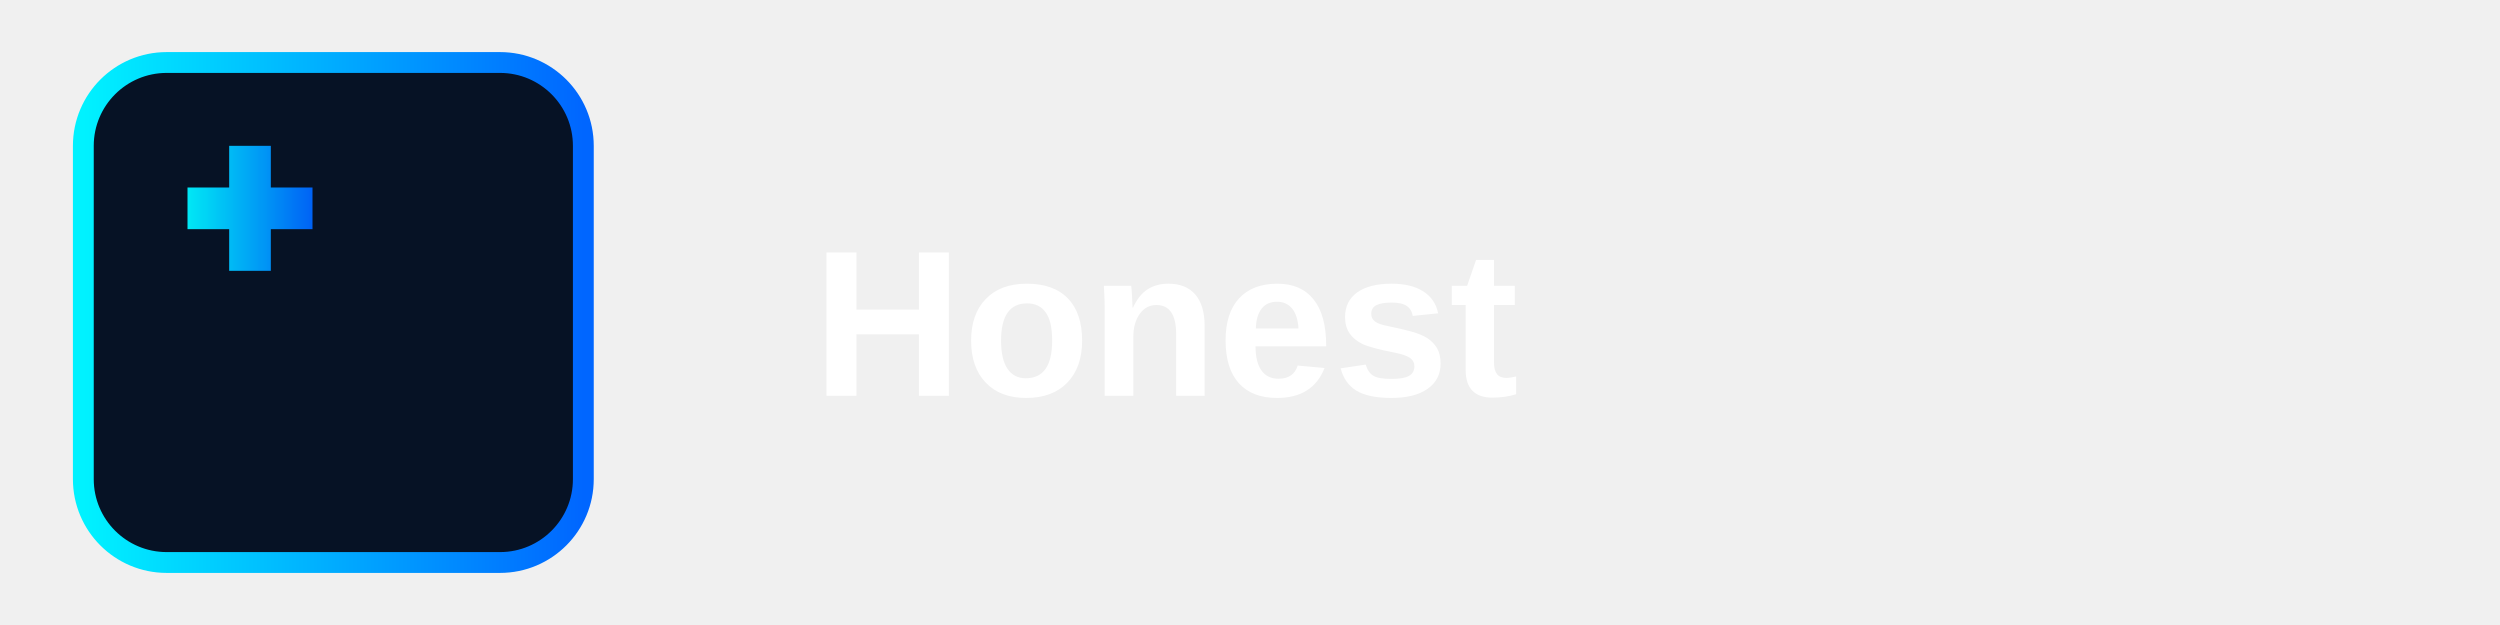
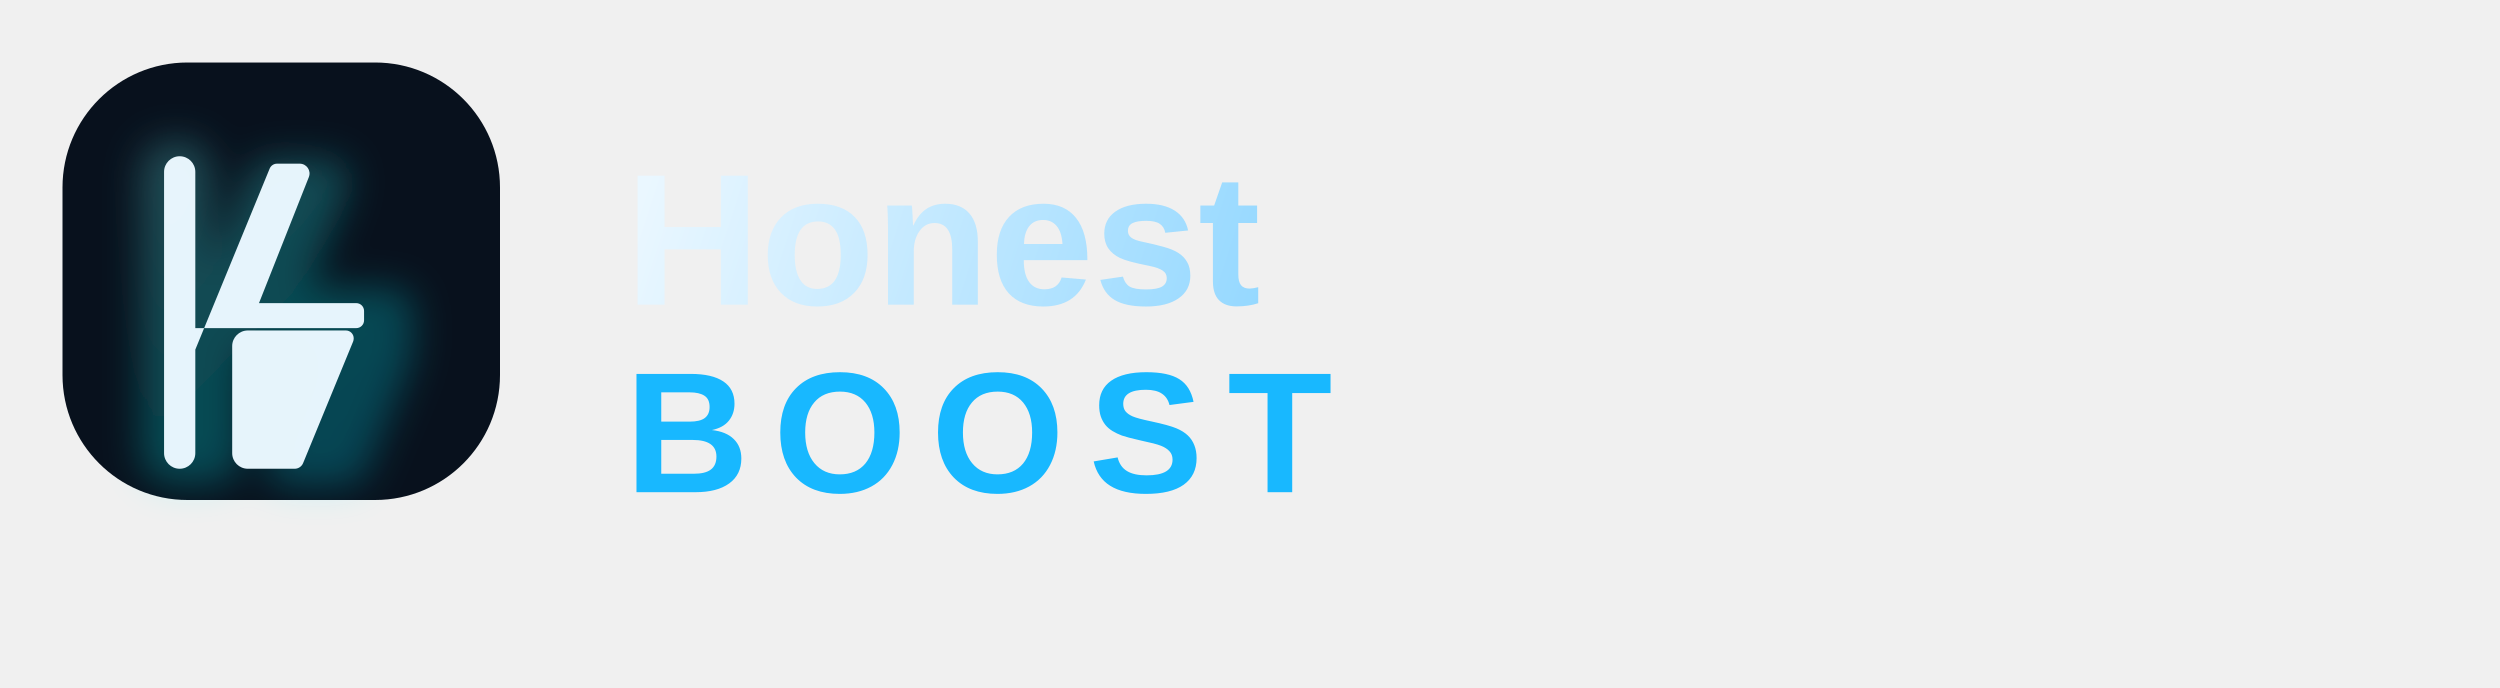
- <svg xmlns="http://www.w3.org/2000/svg" width="240" height="60" viewBox="0 0 240 60" role="img" aria-label="Honest Boost logo">
+ <svg xmlns="http://www.w3.org/2000/svg" width="320" height="88" viewBox="0 0 320 88" role="img" aria-label="Honest BOOST logo">
  <defs>
-     <linearGradient id="g" x1="0" x2="1">
-       <stop offset="0" stop-color="#00f2ff" />
-       <stop offset="1" stop-color="#0066ff" />
+     <linearGradient id="hb-mark-gradient" x1="10" y1="10" x2="54" y2="54" gradientUnits="userSpaceOnUse">
+       <stop offset="0" stop-color="#7AE7FF" />
+       <stop offset="0.45" stop-color="#18B8FF" />
+       <stop offset="1" stop-color="#0B63F6" />
    </linearGradient>
+     <linearGradient id="hb-word-gradient" x1="72" y1="24" x2="170" y2="56" gradientUnits="userSpaceOnUse">
+       <stop offset="0" stop-color="#EAF7FF" />
+       <stop offset="1" stop-color="#7CCFFF" />
+     </linearGradient>
+     <filter id="hb-soft-glow" x="-20%" y="-20%" width="140%" height="140%">
+       <feGaussianBlur stdDeviation="2.4" result="blur" />
+       <feColorMatrix in="blur" type="matrix" values="1 0 0 0 0  0 1 0 0 0.56  0 0 1 0 1  0 0 0 0.24 0" />
+     </filter>
  </defs>
-   <rect width="240" height="60" rx="8" fill="none" />
-   <g transform="translate(8,6)">
-     <rect width="48" height="48" rx="8" fill="#061225" stroke="url(#g)" stroke-width="2" />
-     <g transform="translate(8,8)" fill="url(#g)">
-       <path d="M6 0 L10 0 L10 4 L14 4 L14 8 L10 8 L10 12 L6 12 L6 8 L2 8 L2 4 L6 4 Z" opacity="0.95" />
-     </g>
-     <text x="70" y="32" font-family="Outfit, Arial, sans-serif" font-size="20" font-weight="800" fill="#ffffff">Honest<span fill="url(#g)" style="font-weight:700">Boost</span>
-     </text>
+   <g transform="translate(8 8)">
+     <rect x="0" y="0" width="56" height="56" rx="16" fill="#08111D" />
+     <path d="M14 10C11.791 10 10 11.791 10 14V50C10 52.209 11.791 54 14 54H19C21.209 54 23 52.209 23 50V37H31.4L26.2 50.6C25.525 52.366 26.829 54.25 28.72 54.25H36.2C37.353 54.25 38.391 53.552 38.829 52.486L44.6 38.45C44.806 37.949 44.912 37.412 44.912 36.87V31.55C44.912 30.066 43.709 28.863 42.226 28.863H31.55L36.542 15.998C37.225 14.239 35.922 12.35 34.034 12.35H26.66C25.506 12.35 24.466 13.05 24.029 14.119L19.16 26.03V14C19.16 11.791 17.369 10 15.16 10H14Z" fill="url(#hb-mark-gradient)" filter="url(#hb-soft-glow)" />
+     <path d="M17 14C17 12.895 16.105 12 15 12C13.895 12 13 12.895 13 14V50C13 51.105 13.895 52 15 52C16.105 52 17 51.105 17 50V34H37.6C38.152 34 38.6 33.552 38.6 33V31.8C38.6 31.248 38.152 30.8 37.6 30.8H25.15L31.532 14.667C31.86 13.839 31.25 12.95 30.36 12.95H27.454C27.043 12.95 26.673 13.2 26.517 13.58L17 36.75V14ZM29.72 52C30.193 52 30.619 51.713 30.799 51.275L37.194 35.731C37.246 35.604 37.273 35.468 37.273 35.331V35.3C37.273 34.748 36.826 34.3 36.273 34.3H23.72C22.615 34.3 21.72 35.195 21.72 36.3V50C21.72 51.105 22.615 52 23.72 52H29.72Z" fill="#EAF7FF" fill-opacity="0.98" />
+     <text x="72" y="31" font-family="Outfit, Arial, sans-serif" font-size="24" font-weight="800" fill="url(#hb-word-gradient)">Honest</text>
+     <text x="72" y="55" font-family="Outfit, Arial, sans-serif" font-size="22" font-weight="700" letter-spacing="0.14em" fill="#18B8FF">BOOST</text>
  </g>
</svg>
